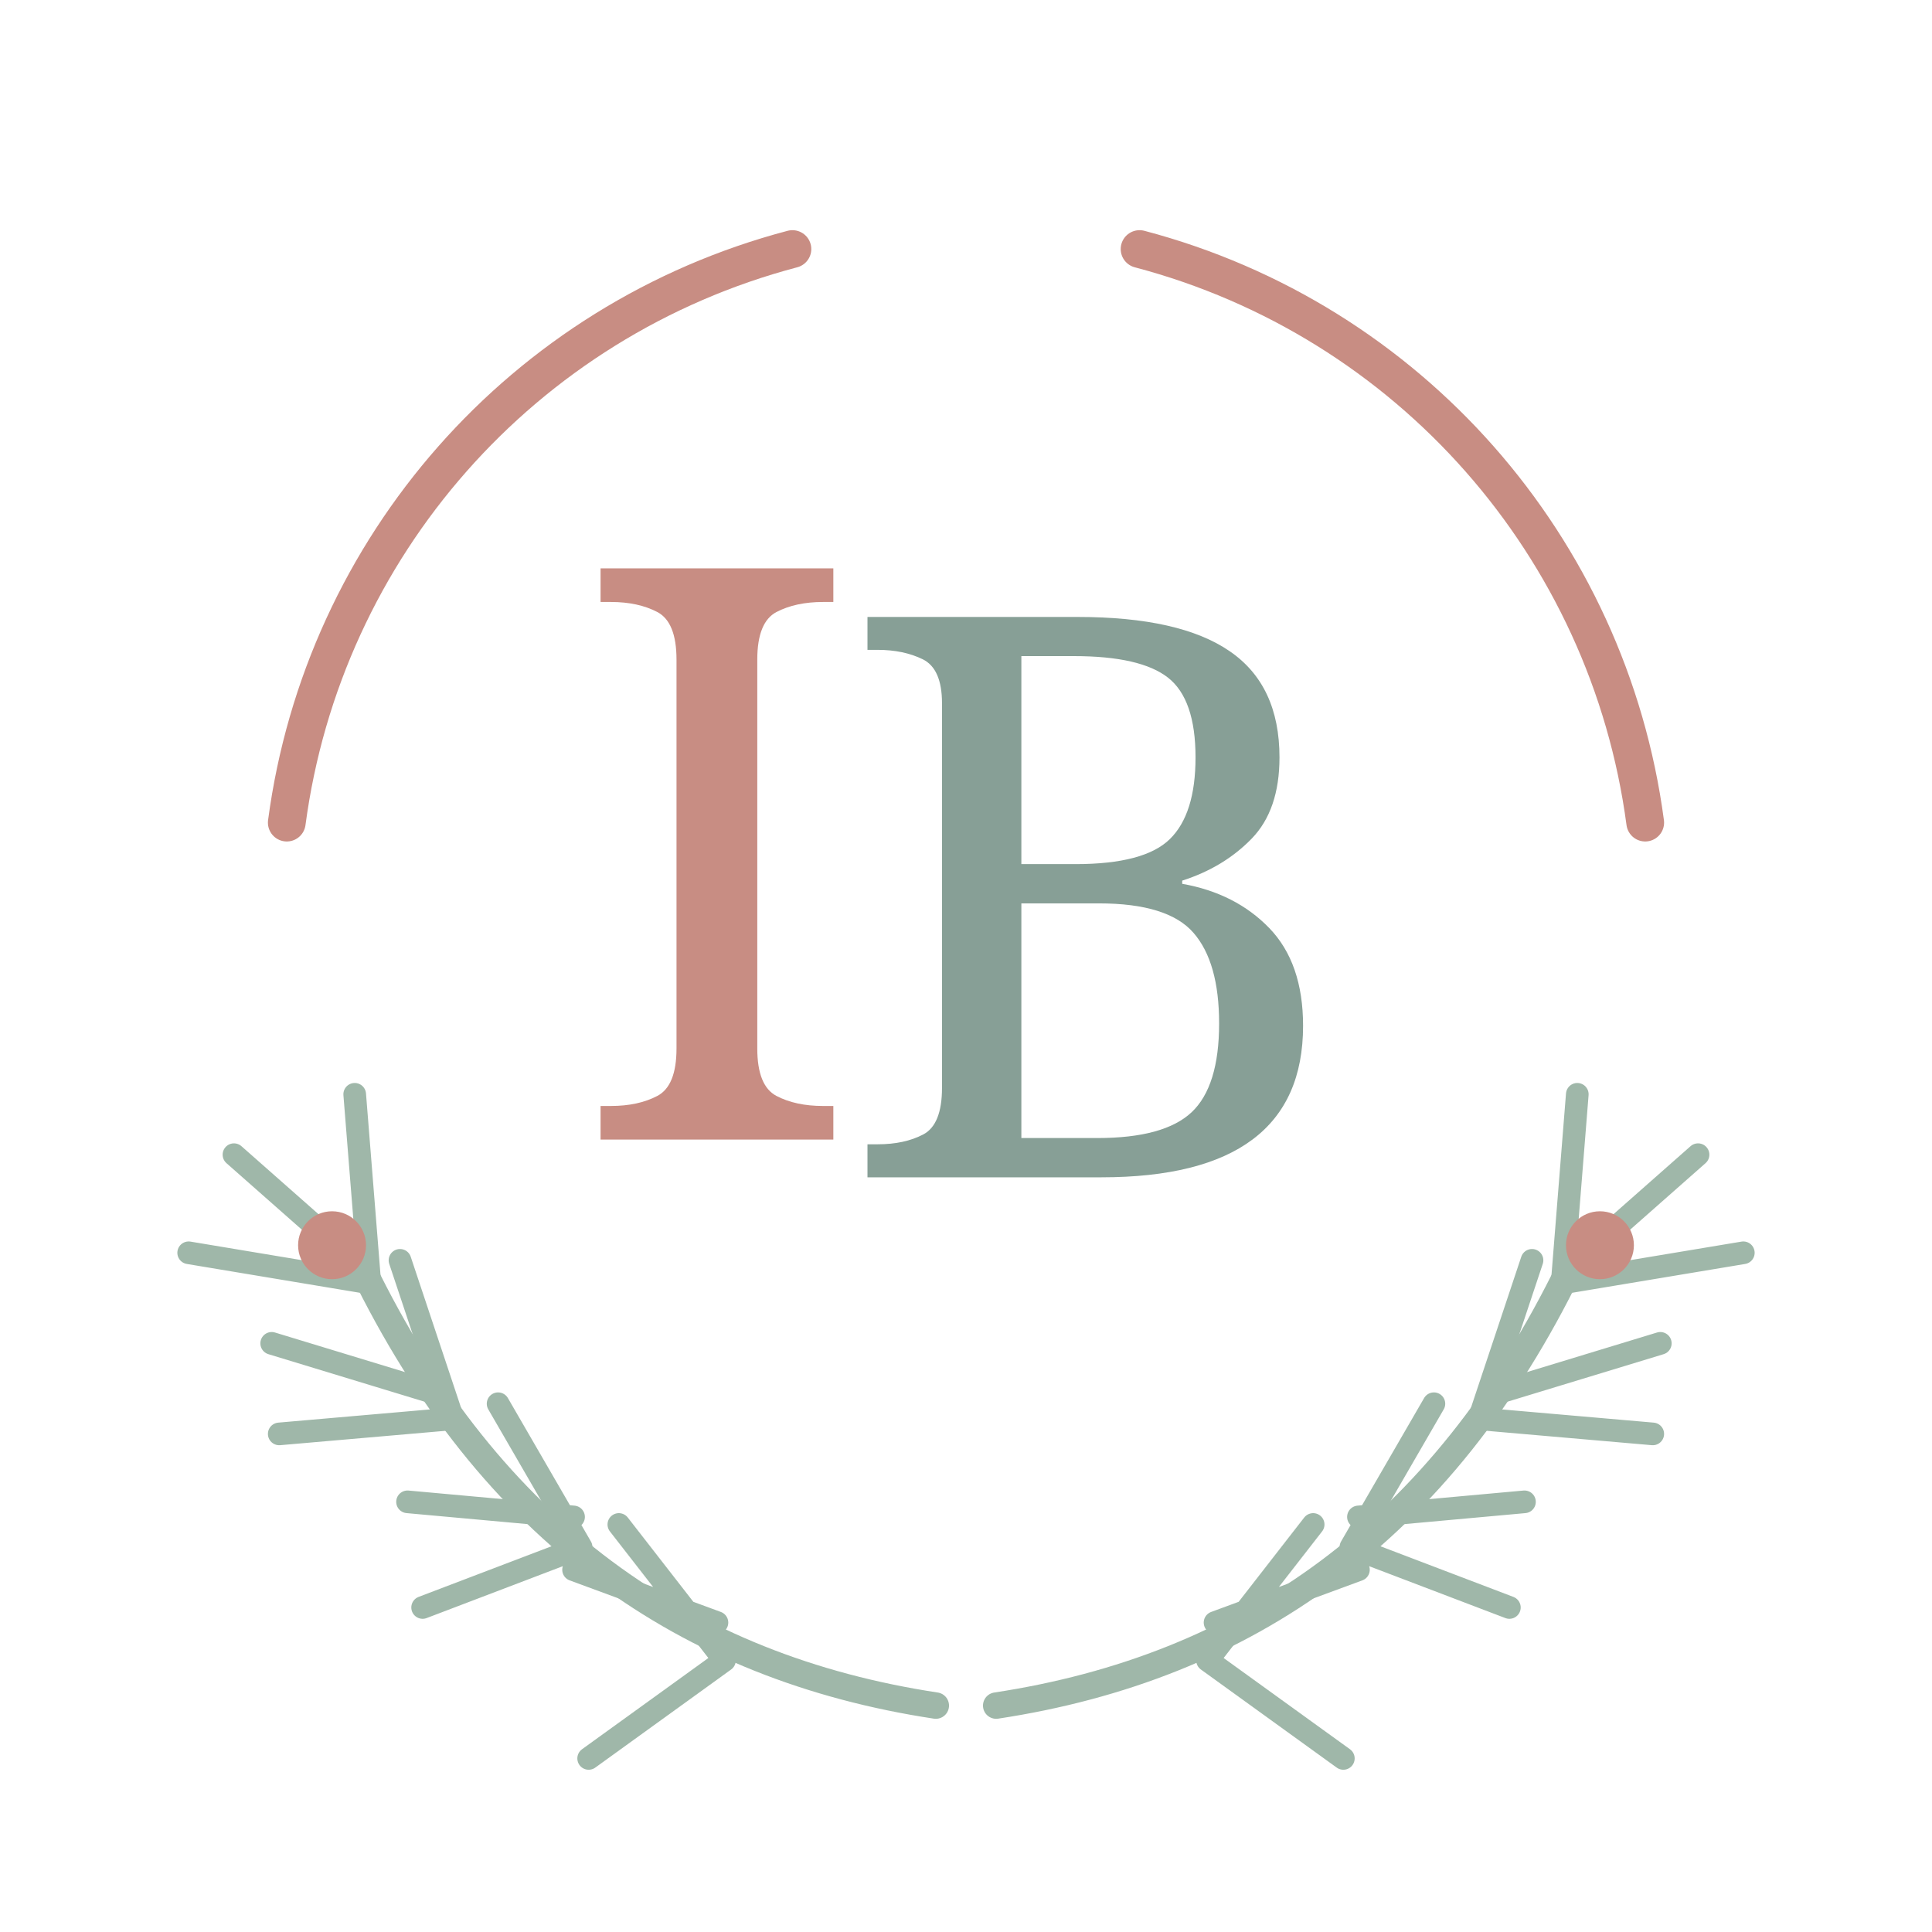
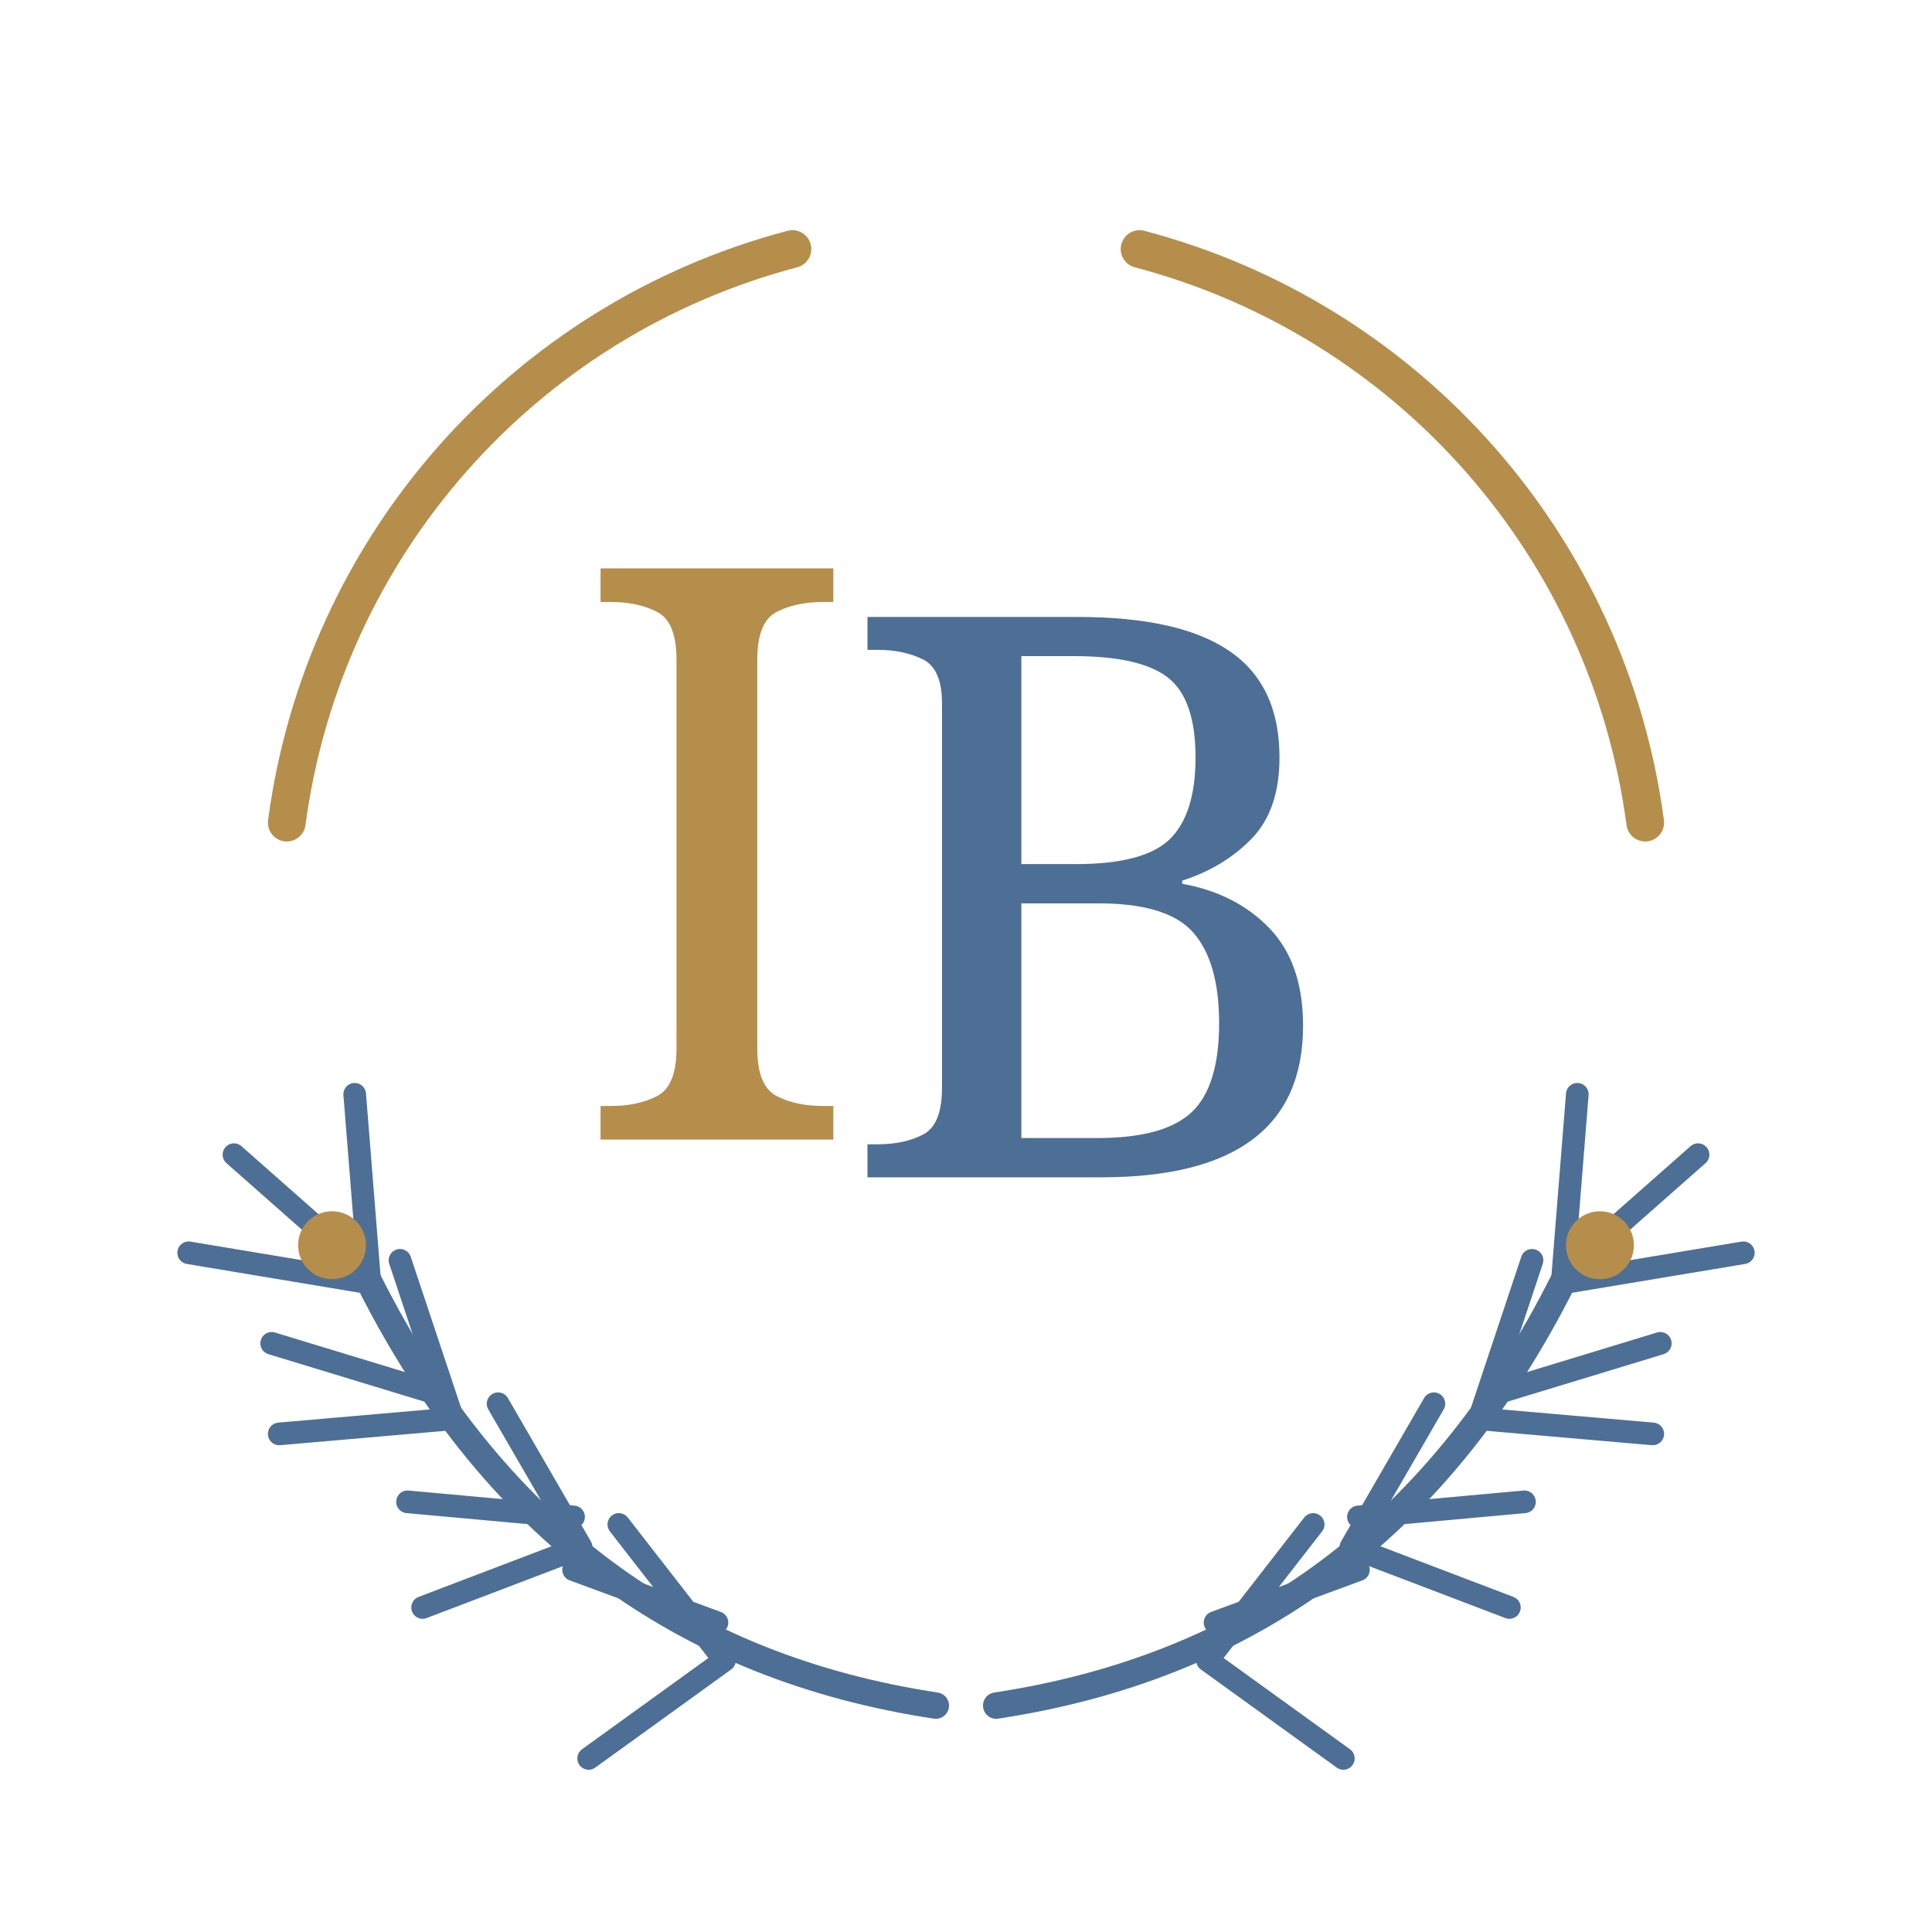
<svg xmlns="http://www.w3.org/2000/svg" viewBox="0 0 256 256" role="img" aria-labelledby="title">
  <g fill="none" stroke-linecap="round" stroke-linejoin="round">
-     <path d="M38 109A91 91 0 0 1 105 33M151 33a91 91 0 0 1 67 76" stroke="#c88d83" stroke-width="5" />
-     <path d="M48 168c17 35 43 53 76 58M208 168c-17 35-43 53-76 58" stroke="#9fb7a9" stroke-width="3.5" />
-     <path d="M48 168 31 153m18 17-2-25m2 25-24-4m34 19-23-7m24 10-7-21m7 21-23 2m39 11-22-2m23 6-11-19m11 19-21 8m39 2-19-7m20 12-14-18m14 18-18 13" stroke="#9fb7a9" stroke-width="3" />
-     <path d="m208 168 17-15m-18 17 2-25m-2 25 24-4m-34 19 23-7m-24 10 7-21m-7 21 23 2m-39 11 22-2m-23 6 11-19m-11 19 21 8m-39 2 19-7m-20 12 14-18m-14 18 18 13" stroke="#9fb7a9" stroke-width="3" />
+     <path d="M38 109A91 91 0 0 1 105 33M151 33a91 91 0 0 1 67 76" stroke="#b58e4c" stroke-width="5" />
+     <path d="M48 168c17 35 43 53 76 58M208 168c-17 35-43 53-76 58" stroke="#4d6f95" stroke-width="3.5" />
+     <path d="M48 168 31 153m18 17-2-25m2 25-24-4m34 19-23-7m24 10-7-21m7 21-23 2m39 11-22-2m23 6-11-19m11 19-21 8m39 2-19-7m20 12-14-18m14 18-18 13" stroke="#4d6f95" stroke-width="3" />
+     <path d="m208 168 17-15m-18 17 2-25m-2 25 24-4m-34 19 23-7m-24 10 7-21m-7 21 23 2m-39 11 22-2m-23 6 11-19m-11 19 21 8m-39 2 19-7m-20 12 14-18m-14 18 18 13" stroke="#4d6f95" stroke-width="3" />
  </g>
-   <text x="95" y="151" text-anchor="middle" font-family="Georgia,serif" font-size="106" fill="#c88d83">I</text>
-   <text x="145" y="156" text-anchor="middle" font-family="Georgia,serif" font-size="104" fill="#879f96">B</text>
-   <circle cx="44" cy="165" r="4.5" fill="#c88d83" />
-   <circle cx="212" cy="165" r="4.5" fill="#c88d83" />
+   <text x="95" y="151" text-anchor="middle" font-family="Georgia,serif" font-size="106" fill="#b58e4c">I</text>
+   <text x="145" y="156" text-anchor="middle" font-family="Georgia,serif" font-size="104" fill="#4d6f95">B</text>
+   <circle cx="44" cy="165" r="4.5" fill="#b58e4c" />
+   <circle cx="212" cy="165" r="4.5" fill="#b58e4c" />
</svg>
